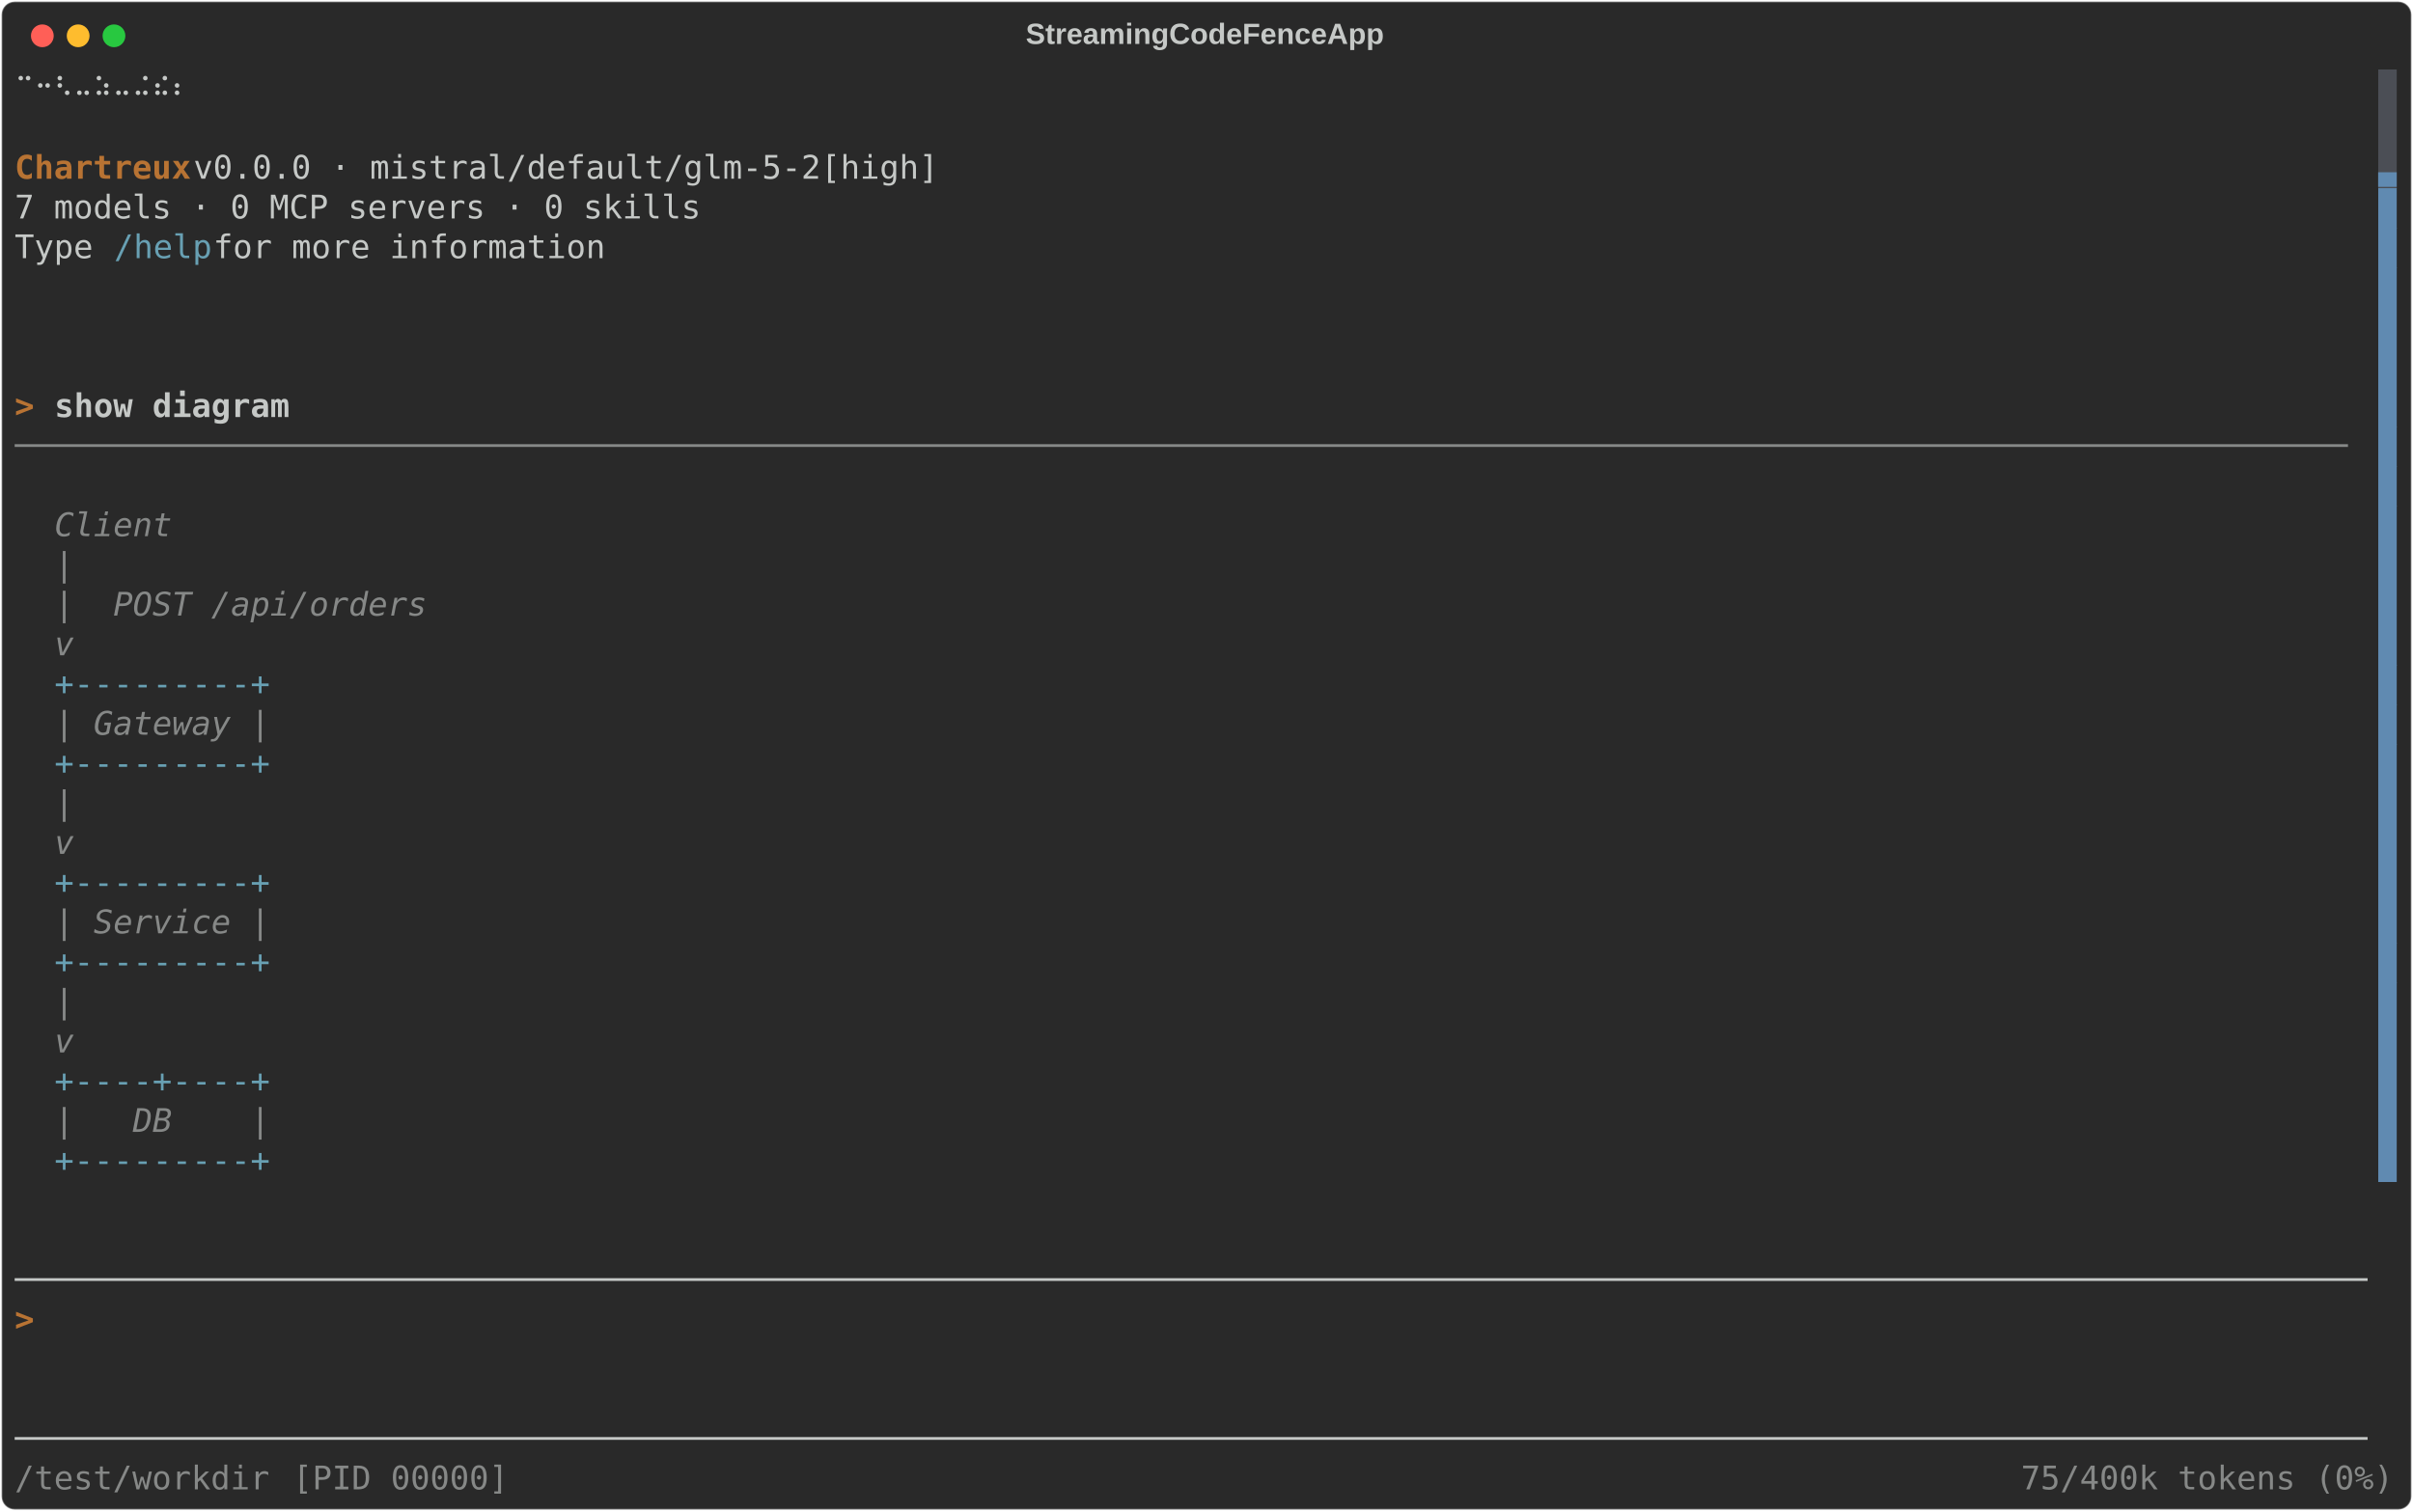
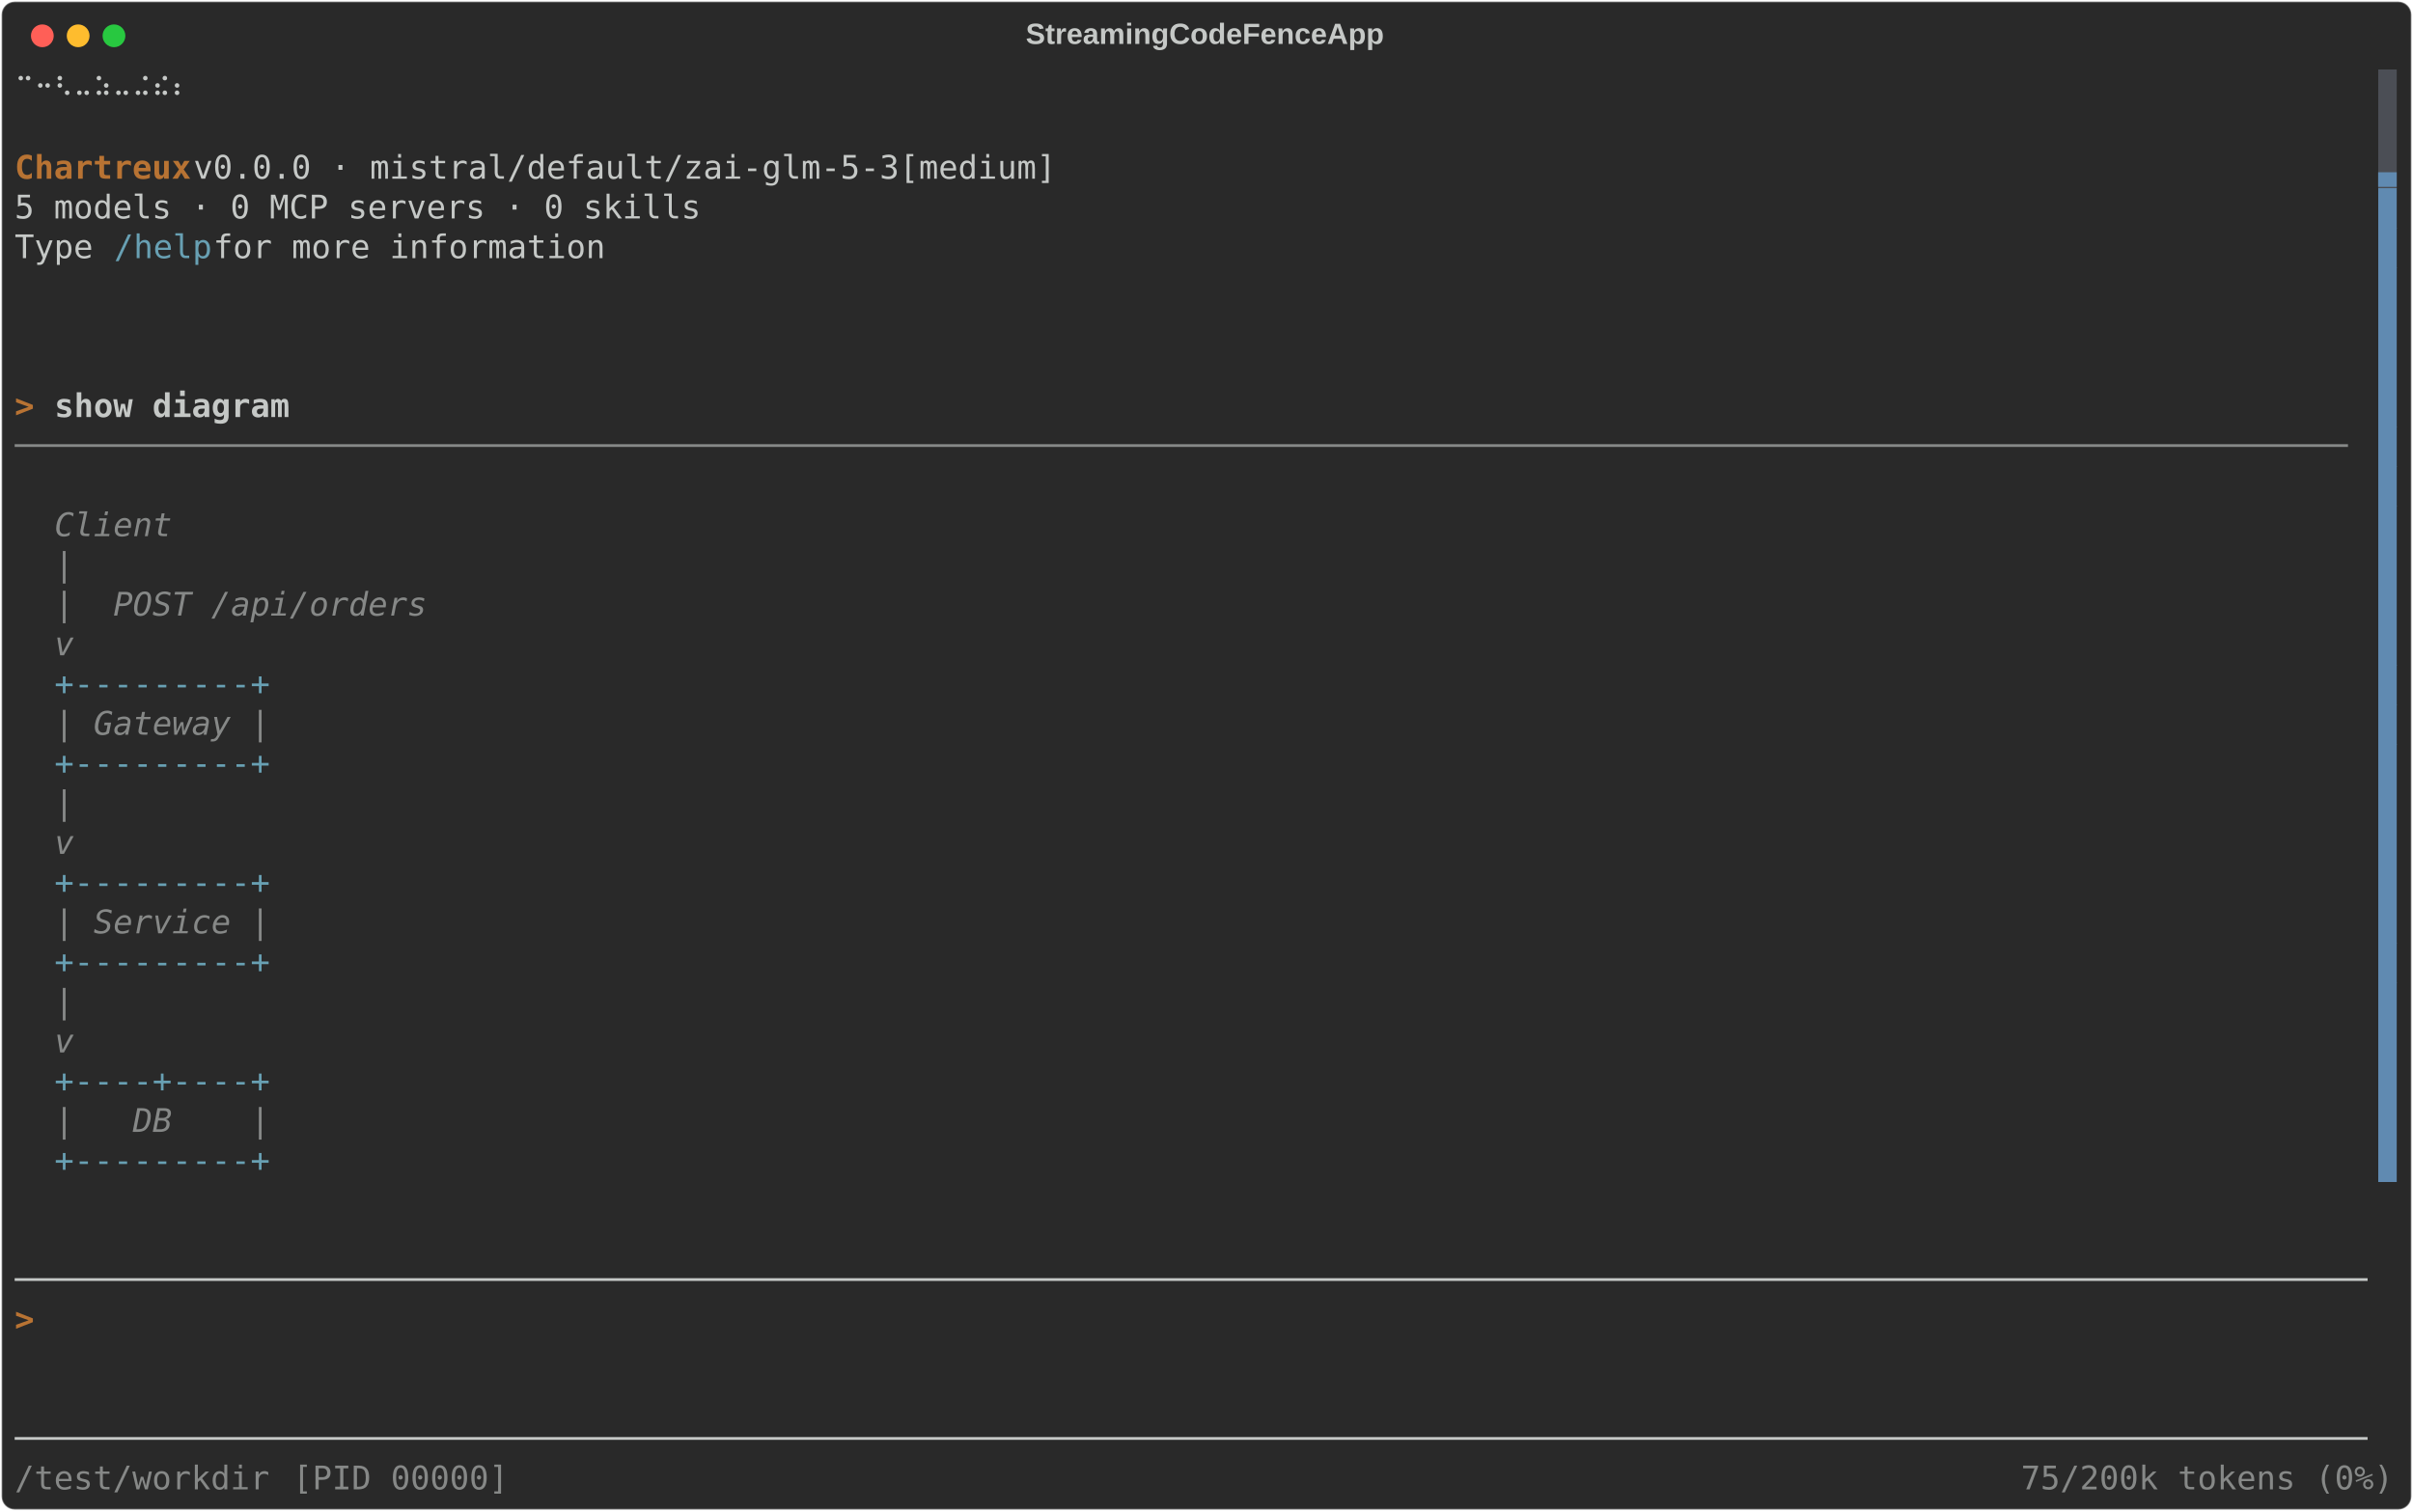
<svg xmlns="http://www.w3.org/2000/svg" class="rich-terminal" viewBox="0 0 1482 928.4">
  <style>

    @font-face {
        font-family: "Fira Code";
        src: local("FiraCode-Regular"),
                url("https://cdnjs.cloudflare.com/ajax/libs/firacode/6.2.0/woff2/FiraCode-Regular.woff2") format("woff2"),
                url("https://cdnjs.cloudflare.com/ajax/libs/firacode/6.2.0/woff/FiraCode-Regular.woff") format("woff");
        font-style: normal;
        font-weight: 400;
    }
    @font-face {
        font-family: "Fira Code";
        src: local("FiraCode-Bold"),
                url("https://cdnjs.cloudflare.com/ajax/libs/firacode/6.2.0/woff2/FiraCode-Bold.woff2") format("woff2"),
                url("https://cdnjs.cloudflare.com/ajax/libs/firacode/6.2.0/woff/FiraCode-Bold.woff") format("woff");
        font-style: bold;
        font-weight: 700;
    }

    .terminal-matrix {
        font-family: Fira Code, monospace;
        font-size: 20px;
        line-height: 24.4px;
        font-variant-east-asian: full-width;
    }

    .terminal-title {
        font-size: 18px;
        font-weight: bold;
        font-family: arial;
    }

    .terminal-r1 { fill: #c5c8c6 }
.terminal-r2 { fill: #b87333;font-weight: bold }
.terminal-r3 { fill: #608ab1 }
.terminal-r4 { fill: #292929 }
.terminal-r5 { fill: #68a0b3 }
.terminal-r6 { fill: #c5c8c6;font-weight: bold }
.terminal-r7 { fill: #868887 }
.terminal-r8 { fill: #868887;font-style: italic; }
    </style>
  <defs>
    <clipPath id="terminal-clip-terminal">
      <rect x="0" y="0" width="1463.0" height="877.4" />
    </clipPath>
    <clipPath id="terminal-line-0">
      <rect x="0" y="1.5" width="1464" height="24.65" />
    </clipPath>
    <clipPath id="terminal-line-1">
      <rect x="0" y="25.9" width="1464" height="24.65" />
    </clipPath>
    <clipPath id="terminal-line-2">
      <rect x="0" y="50.3" width="1464" height="24.65" />
    </clipPath>
    <clipPath id="terminal-line-3">
      <rect x="0" y="74.7" width="1464" height="24.65" />
    </clipPath>
    <clipPath id="terminal-line-4">
      <rect x="0" y="99.1" width="1464" height="24.65" />
    </clipPath>
    <clipPath id="terminal-line-5">
      <rect x="0" y="123.5" width="1464" height="24.65" />
    </clipPath>
    <clipPath id="terminal-line-6">
      <rect x="0" y="147.9" width="1464" height="24.65" />
    </clipPath>
    <clipPath id="terminal-line-7">
      <rect x="0" y="172.3" width="1464" height="24.65" />
    </clipPath>
    <clipPath id="terminal-line-8">
      <rect x="0" y="196.7" width="1464" height="24.65" />
    </clipPath>
    <clipPath id="terminal-line-9">
      <rect x="0" y="221.1" width="1464" height="24.65" />
    </clipPath>
    <clipPath id="terminal-line-10">
      <rect x="0" y="245.5" width="1464" height="24.65" />
    </clipPath>
    <clipPath id="terminal-line-11">
      <rect x="0" y="269.9" width="1464" height="24.65" />
    </clipPath>
    <clipPath id="terminal-line-12">
      <rect x="0" y="294.3" width="1464" height="24.65" />
    </clipPath>
    <clipPath id="terminal-line-13">
      <rect x="0" y="318.7" width="1464" height="24.65" />
    </clipPath>
    <clipPath id="terminal-line-14">
      <rect x="0" y="343.1" width="1464" height="24.65" />
    </clipPath>
    <clipPath id="terminal-line-15">
      <rect x="0" y="367.5" width="1464" height="24.65" />
    </clipPath>
    <clipPath id="terminal-line-16">
      <rect x="0" y="391.9" width="1464" height="24.65" />
    </clipPath>
    <clipPath id="terminal-line-17">
      <rect x="0" y="416.3" width="1464" height="24.65" />
    </clipPath>
    <clipPath id="terminal-line-18">
      <rect x="0" y="440.7" width="1464" height="24.65" />
    </clipPath>
    <clipPath id="terminal-line-19">
      <rect x="0" y="465.1" width="1464" height="24.65" />
    </clipPath>
    <clipPath id="terminal-line-20">
      <rect x="0" y="489.5" width="1464" height="24.65" />
    </clipPath>
    <clipPath id="terminal-line-21">
      <rect x="0" y="513.9" width="1464" height="24.65" />
    </clipPath>
    <clipPath id="terminal-line-22">
      <rect x="0" y="538.3" width="1464" height="24.65" />
    </clipPath>
    <clipPath id="terminal-line-23">
      <rect x="0" y="562.7" width="1464" height="24.65" />
    </clipPath>
    <clipPath id="terminal-line-24">
      <rect x="0" y="587.1" width="1464" height="24.65" />
    </clipPath>
    <clipPath id="terminal-line-25">
      <rect x="0" y="611.5" width="1464" height="24.65" />
    </clipPath>
    <clipPath id="terminal-line-26">
      <rect x="0" y="635.9" width="1464" height="24.65" />
    </clipPath>
    <clipPath id="terminal-line-27">
      <rect x="0" y="660.3" width="1464" height="24.65" />
    </clipPath>
    <clipPath id="terminal-line-28">
      <rect x="0" y="684.7" width="1464" height="24.65" />
    </clipPath>
    <clipPath id="terminal-line-29">
      <rect x="0" y="709.1" width="1464" height="24.65" />
    </clipPath>
    <clipPath id="terminal-line-30">
      <rect x="0" y="733.5" width="1464" height="24.65" />
    </clipPath>
    <clipPath id="terminal-line-31">
      <rect x="0" y="757.9" width="1464" height="24.65" />
    </clipPath>
    <clipPath id="terminal-line-32">
      <rect x="0" y="782.3" width="1464" height="24.65" />
    </clipPath>
    <clipPath id="terminal-line-33">
      <rect x="0" y="806.7" width="1464" height="24.65" />
    </clipPath>
    <clipPath id="terminal-line-34">
      <rect x="0" y="831.1" width="1464" height="24.65" />
    </clipPath>
  </defs>
  <rect fill="#292929" stroke="rgba(255,255,255,0.35)" stroke-width="1" x="1" y="1" width="1480" height="926.4" rx="8" />
  <text class="terminal-title" fill="#c5c8c6" text-anchor="middle" x="740" y="27">StreamingCodeFenceApp</text>
  <g transform="translate(26,22)">
    <circle cx="0" cy="0" r="7" fill="#ff5f57" />
    <circle cx="22" cy="0" r="7" fill="#febc2e" />
    <circle cx="44" cy="0" r="7" fill="#28c840" />
  </g>
  <g transform="translate(9, 41)" clip-path="url(#terminal-clip-terminal)">
    <rect fill="#4b4e55" x="1451.8" y="1.5" width="12.2" height="24.65" shape-rendering="crispEdges" />
    <rect fill="#4b4e55" x="1451.8" y="25.9" width="12.2" height="24.65" shape-rendering="crispEdges" />
    <rect fill="#4b4e55" x="1451.8" y="50.3" width="12.2" height="24.65" shape-rendering="crispEdges" />
    <rect fill="#608ab1" x="1451.8" y="74.7" width="12.2" height="24.65" shape-rendering="crispEdges" />
    <rect fill="#608ab1" x="1451.8" y="99.1" width="12.2" height="24.65" shape-rendering="crispEdges" />
    <rect fill="#608ab1" x="1451.8" y="123.5" width="12.2" height="24.65" shape-rendering="crispEdges" />
    <rect fill="#608ab1" x="1451.8" y="147.9" width="12.2" height="24.65" shape-rendering="crispEdges" />
    <rect fill="#608ab1" x="1451.8" y="172.3" width="12.2" height="24.65" shape-rendering="crispEdges" />
    <rect fill="#608ab1" x="1451.8" y="196.7" width="12.2" height="24.65" shape-rendering="crispEdges" />
    <rect fill="#608ab1" x="1451.8" y="221.1" width="12.2" height="24.65" shape-rendering="crispEdges" />
    <rect fill="#608ab1" x="1451.8" y="245.5" width="12.2" height="24.65" shape-rendering="crispEdges" />
    <rect fill="#608ab1" x="1451.8" y="269.9" width="12.2" height="24.65" shape-rendering="crispEdges" />
    <rect fill="#608ab1" x="1451.8" y="294.3" width="12.2" height="24.65" shape-rendering="crispEdges" />
    <rect fill="#608ab1" x="1451.8" y="318.7" width="12.2" height="24.65" shape-rendering="crispEdges" />
    <rect fill="#608ab1" x="1451.8" y="343.1" width="12.2" height="24.65" shape-rendering="crispEdges" />
    <rect fill="#608ab1" x="1451.8" y="367.5" width="12.2" height="24.65" shape-rendering="crispEdges" />
    <rect fill="#608ab1" x="1451.8" y="391.9" width="12.2" height="24.65" shape-rendering="crispEdges" />
    <rect fill="#608ab1" x="1451.8" y="416.3" width="12.2" height="24.65" shape-rendering="crispEdges" />
    <rect fill="#608ab1" x="1451.8" y="440.7" width="12.2" height="24.65" shape-rendering="crispEdges" />
    <rect fill="#608ab1" x="1451.8" y="465.1" width="12.2" height="24.65" shape-rendering="crispEdges" />
    <rect fill="#608ab1" x="1451.8" y="489.5" width="12.2" height="24.65" shape-rendering="crispEdges" />
    <rect fill="#608ab1" x="1451.8" y="513.9" width="12.2" height="24.65" shape-rendering="crispEdges" />
    <rect fill="#608ab1" x="1451.8" y="538.3" width="12.2" height="24.65" shape-rendering="crispEdges" />
    <rect fill="#608ab1" x="1451.8" y="562.7" width="12.2" height="24.65" shape-rendering="crispEdges" />
    <rect fill="#608ab1" x="1451.8" y="587.1" width="12.2" height="24.65" shape-rendering="crispEdges" />
    <rect fill="#608ab1" x="1451.8" y="611.5" width="12.2" height="24.65" shape-rendering="crispEdges" />
    <rect fill="#608ab1" x="1451.8" y="635.9" width="12.2" height="24.65" shape-rendering="crispEdges" />
    <rect fill="#608ab1" x="1451.8" y="660.3" width="12.2" height="24.65" shape-rendering="crispEdges" />
    <g class="terminal-matrix">
      <text class="terminal-r1" x="0" y="20" textLength="134.2" clip-path="url(#terminal-line-0)">  ⠉⠒⠣⠤⠵⠤⠬⠮⠆</text>
      <text class="terminal-r1" x="1464" y="20" textLength="12.2" clip-path="url(#terminal-line-0)">
</text>
      <text class="terminal-r1" x="1464" y="44.4" textLength="12.2" clip-path="url(#terminal-line-1)">
</text>
      <text class="terminal-r2" x="0" y="68.8" textLength="109.8" clip-path="url(#terminal-line-2)">Chartreux</text>
-       <text class="terminal-r1" x="109.8" y="68.8" textLength="475.8" clip-path="url(#terminal-line-2)"> v0.0.0 · mistral/default/glm-5-2[high]</text>
+       <text class="terminal-r1" x="109.8" y="68.8" textLength="549" clip-path="url(#terminal-line-2)"> v0.0.0 · mistral/default/zai-glm-5-3[medium]</text>
      <text class="terminal-r3" x="1451.8" y="68.8" textLength="12.2" clip-path="url(#terminal-line-2)">▃</text>
      <text class="terminal-r1" x="1464" y="68.8" textLength="12.2" clip-path="url(#terminal-line-2)">
</text>
-       <text class="terminal-r1" x="0" y="93.2" textLength="427" clip-path="url(#terminal-line-3)">7 models · 0 MCP servers · 0 skills</text>
+       <text class="terminal-r1" x="0" y="93.2" textLength="427" clip-path="url(#terminal-line-3)">5 models · 0 MCP servers · 0 skills</text>
      <text class="terminal-r1" x="1464" y="93.2" textLength="12.2" clip-path="url(#terminal-line-3)">
</text>
      <text class="terminal-r1" x="0" y="117.6" textLength="61" clip-path="url(#terminal-line-4)">Type </text>
      <text class="terminal-r5" x="61" y="117.6" textLength="61" clip-path="url(#terminal-line-4)">/help</text>
      <text class="terminal-r1" x="122" y="117.6" textLength="256.2" clip-path="url(#terminal-line-4)"> for more information</text>
      <text class="terminal-r1" x="1464" y="117.6" textLength="12.2" clip-path="url(#terminal-line-4)">
</text>
      <text class="terminal-r1" x="1464" y="142" textLength="12.2" clip-path="url(#terminal-line-5)">
</text>
      <text class="terminal-r1" x="1464" y="166.4" textLength="12.2" clip-path="url(#terminal-line-6)">
</text>
      <text class="terminal-r1" x="1464" y="190.8" textLength="12.2" clip-path="url(#terminal-line-7)">
</text>
      <text class="terminal-r2" x="0" y="215.2" textLength="24.4" clip-path="url(#terminal-line-8)">&gt; </text>
      <text class="terminal-r6" x="24.4" y="215.2" textLength="146.4" clip-path="url(#terminal-line-8)">show diagram</text>
      <text class="terminal-r1" x="1464" y="215.2" textLength="12.2" clip-path="url(#terminal-line-8)">
</text>
      <text class="terminal-r7" x="0" y="239.6" textLength="1451.8" clip-path="url(#terminal-line-9)">───────────────────────────────────────────────────────────────────────────────────────────────────────────────────────</text>
      <text class="terminal-r1" x="1464" y="239.6" textLength="12.2" clip-path="url(#terminal-line-9)">
</text>
      <text class="terminal-r1" x="1464" y="264" textLength="12.2" clip-path="url(#terminal-line-10)">
</text>
      <text class="terminal-r8" x="24.4" y="288.4" textLength="97.6" clip-path="url(#terminal-line-11)">  Client</text>
      <text class="terminal-r1" x="1464" y="288.4" textLength="12.2" clip-path="url(#terminal-line-11)">
</text>
      <text class="terminal-r8" x="24.4" y="312.8" textLength="61" clip-path="url(#terminal-line-12)">    |</text>
      <text class="terminal-r1" x="1464" y="312.8" textLength="12.2" clip-path="url(#terminal-line-12)">
</text>
      <text class="terminal-r8" x="24.4" y="337.2" textLength="280.6" clip-path="url(#terminal-line-13)">    |  POST /api/orders</text>
      <text class="terminal-r1" x="1464" y="337.2" textLength="12.2" clip-path="url(#terminal-line-13)">
</text>
      <text class="terminal-r8" x="24.4" y="361.6" textLength="61" clip-path="url(#terminal-line-14)">    v</text>
      <text class="terminal-r1" x="1464" y="361.6" textLength="12.2" clip-path="url(#terminal-line-14)">
</text>
      <text class="terminal-r5" x="24.4" y="386" textLength="134.2" clip-path="url(#terminal-line-15)">+---------+</text>
      <text class="terminal-r1" x="1464" y="386" textLength="12.2" clip-path="url(#terminal-line-15)">
</text>
      <text class="terminal-r8" x="24.4" y="410.4" textLength="134.2" clip-path="url(#terminal-line-16)">| Gateway |</text>
      <text class="terminal-r1" x="1464" y="410.4" textLength="12.2" clip-path="url(#terminal-line-16)">
</text>
      <text class="terminal-r5" x="24.4" y="434.8" textLength="134.2" clip-path="url(#terminal-line-17)">+---------+</text>
      <text class="terminal-r1" x="1464" y="434.8" textLength="12.2" clip-path="url(#terminal-line-17)">
</text>
      <text class="terminal-r8" x="24.4" y="459.2" textLength="61" clip-path="url(#terminal-line-18)">    |</text>
      <text class="terminal-r1" x="1464" y="459.2" textLength="12.2" clip-path="url(#terminal-line-18)">
</text>
      <text class="terminal-r8" x="24.4" y="483.6" textLength="61" clip-path="url(#terminal-line-19)">    v</text>
      <text class="terminal-r1" x="1464" y="483.6" textLength="12.2" clip-path="url(#terminal-line-19)">
</text>
      <text class="terminal-r5" x="24.4" y="508" textLength="134.2" clip-path="url(#terminal-line-20)">+---------+</text>
      <text class="terminal-r1" x="1464" y="508" textLength="12.2" clip-path="url(#terminal-line-20)">
</text>
      <text class="terminal-r8" x="24.4" y="532.4" textLength="134.2" clip-path="url(#terminal-line-21)">| Service |</text>
      <text class="terminal-r1" x="1464" y="532.4" textLength="12.2" clip-path="url(#terminal-line-21)">
</text>
      <text class="terminal-r5" x="24.4" y="556.8" textLength="134.2" clip-path="url(#terminal-line-22)">+---------+</text>
      <text class="terminal-r1" x="1464" y="556.8" textLength="12.2" clip-path="url(#terminal-line-22)">
</text>
      <text class="terminal-r8" x="24.4" y="581.2" textLength="61" clip-path="url(#terminal-line-23)">    |</text>
      <text class="terminal-r1" x="1464" y="581.2" textLength="12.2" clip-path="url(#terminal-line-23)">
</text>
      <text class="terminal-r8" x="24.4" y="605.6" textLength="61" clip-path="url(#terminal-line-24)">    v</text>
      <text class="terminal-r1" x="1464" y="605.6" textLength="12.2" clip-path="url(#terminal-line-24)">
</text>
      <text class="terminal-r5" x="24.4" y="630" textLength="134.2" clip-path="url(#terminal-line-25)">+----+----+</text>
      <text class="terminal-r1" x="1464" y="630" textLength="12.2" clip-path="url(#terminal-line-25)">
</text>
      <text class="terminal-r8" x="24.4" y="654.4" textLength="134.2" clip-path="url(#terminal-line-26)">|   DB    |</text>
      <text class="terminal-r1" x="1464" y="654.4" textLength="12.2" clip-path="url(#terminal-line-26)">
</text>
      <text class="terminal-r5" x="24.4" y="678.8" textLength="134.2" clip-path="url(#terminal-line-27)">+---------+</text>
      <text class="terminal-r1" x="1464" y="678.8" textLength="12.2" clip-path="url(#terminal-line-27)">
</text>
      <text class="terminal-r1" x="1464" y="703.2" textLength="12.2" clip-path="url(#terminal-line-28)">
</text>
      <text class="terminal-r1" x="1464" y="727.6" textLength="12.2" clip-path="url(#terminal-line-29)">
</text>
      <text class="terminal-r1" x="0" y="752" textLength="1464" clip-path="url(#terminal-line-30)">────────────────────────────────────────────────────────────────────────────────────────────────────────────────────────</text>
      <text class="terminal-r1" x="1464" y="752" textLength="12.2" clip-path="url(#terminal-line-30)">
</text>
      <text class="terminal-r2" x="0" y="776.4" textLength="12.2" clip-path="url(#terminal-line-31)">&gt;</text>
      <text class="terminal-r1" x="1464" y="776.4" textLength="12.2" clip-path="url(#terminal-line-31)">
</text>
      <text class="terminal-r1" x="1464" y="800.8" textLength="12.2" clip-path="url(#terminal-line-32)">
</text>
      <text class="terminal-r1" x="1464" y="825.2" textLength="12.2" clip-path="url(#terminal-line-33)">
</text>
      <text class="terminal-r1" x="0" y="849.6" textLength="1464" clip-path="url(#terminal-line-34)">────────────────────────────────────────────────────────────────────────────────────────────────────────────────────────</text>
      <text class="terminal-r1" x="1464" y="849.6" textLength="12.2" clip-path="url(#terminal-line-34)">
</text>
      <text class="terminal-r7" x="0" y="874" textLength="158.6" clip-path="url(#terminal-line-35)">/test/workdir</text>
      <text class="terminal-r7" x="170.8" y="874" textLength="134.2" clip-path="url(#terminal-line-35)">[PID 00000]</text>
-       <text class="terminal-r7" x="1232.2" y="874" textLength="231.8" clip-path="url(#terminal-line-35)">75/400k tokens (0%)</text>
+       <text class="terminal-r7" x="1232.2" y="874" textLength="231.8" clip-path="url(#terminal-line-35)">75/200k tokens (0%)</text>
    </g>
  </g>
</svg>
